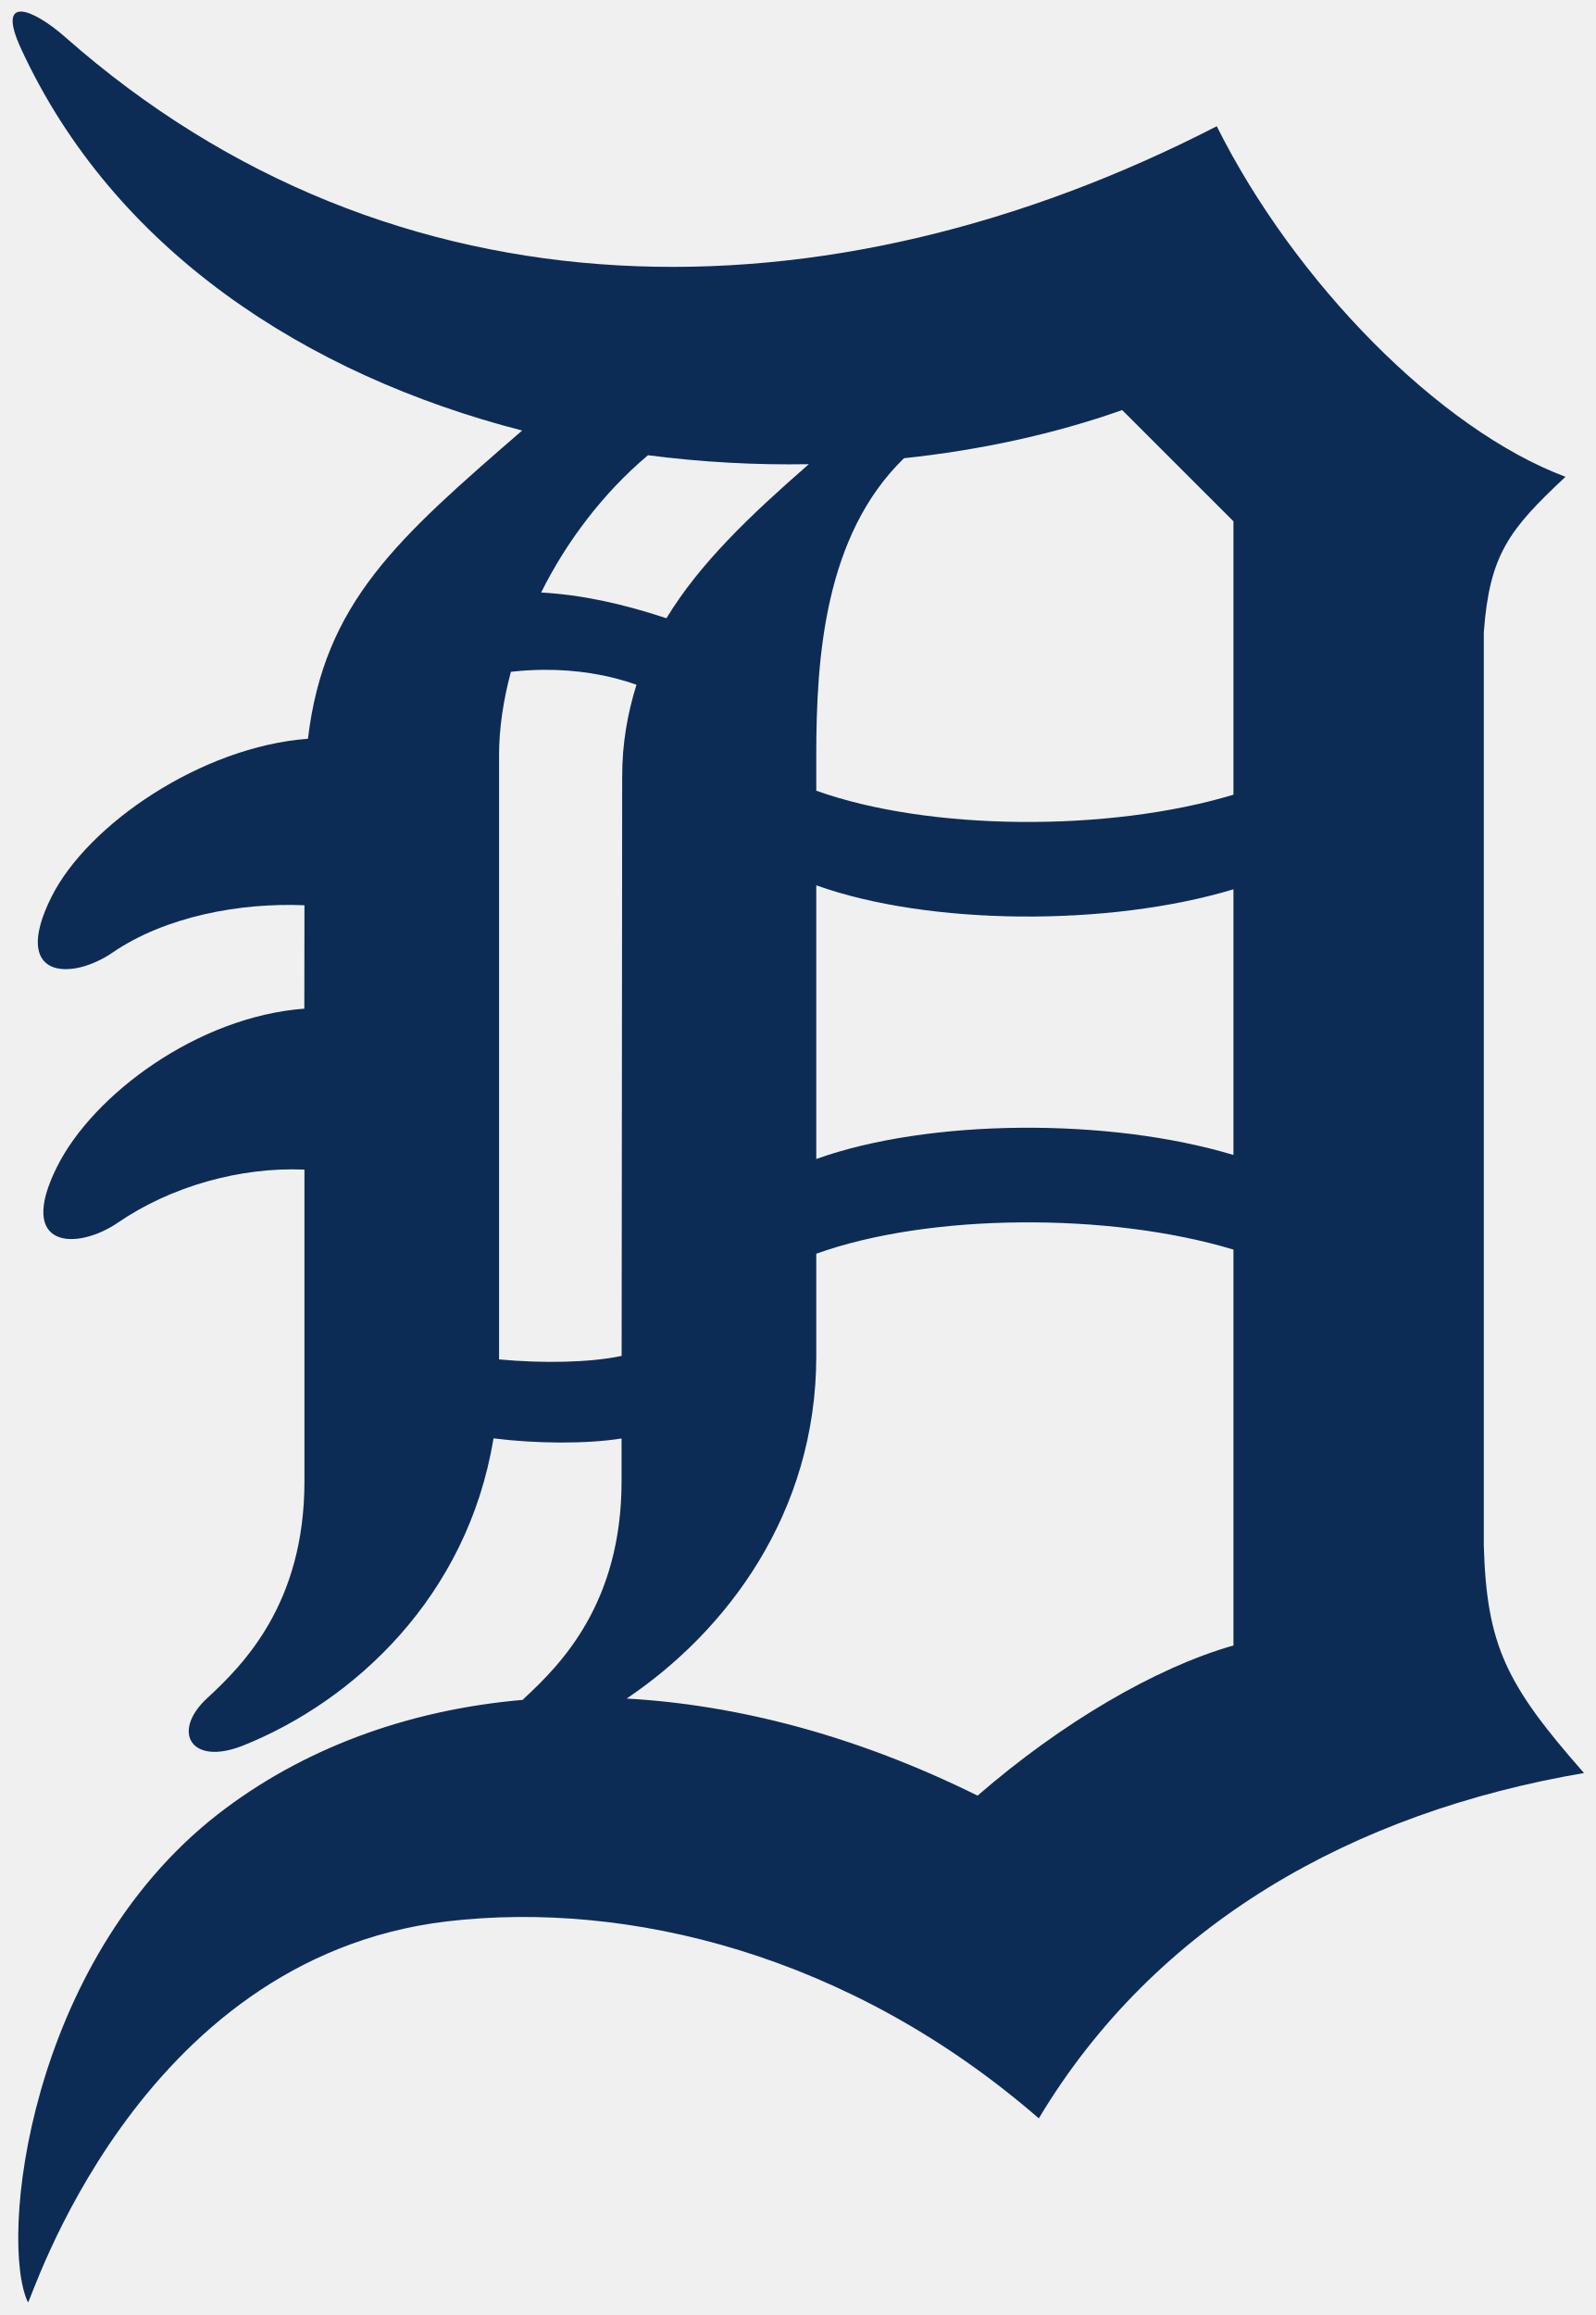
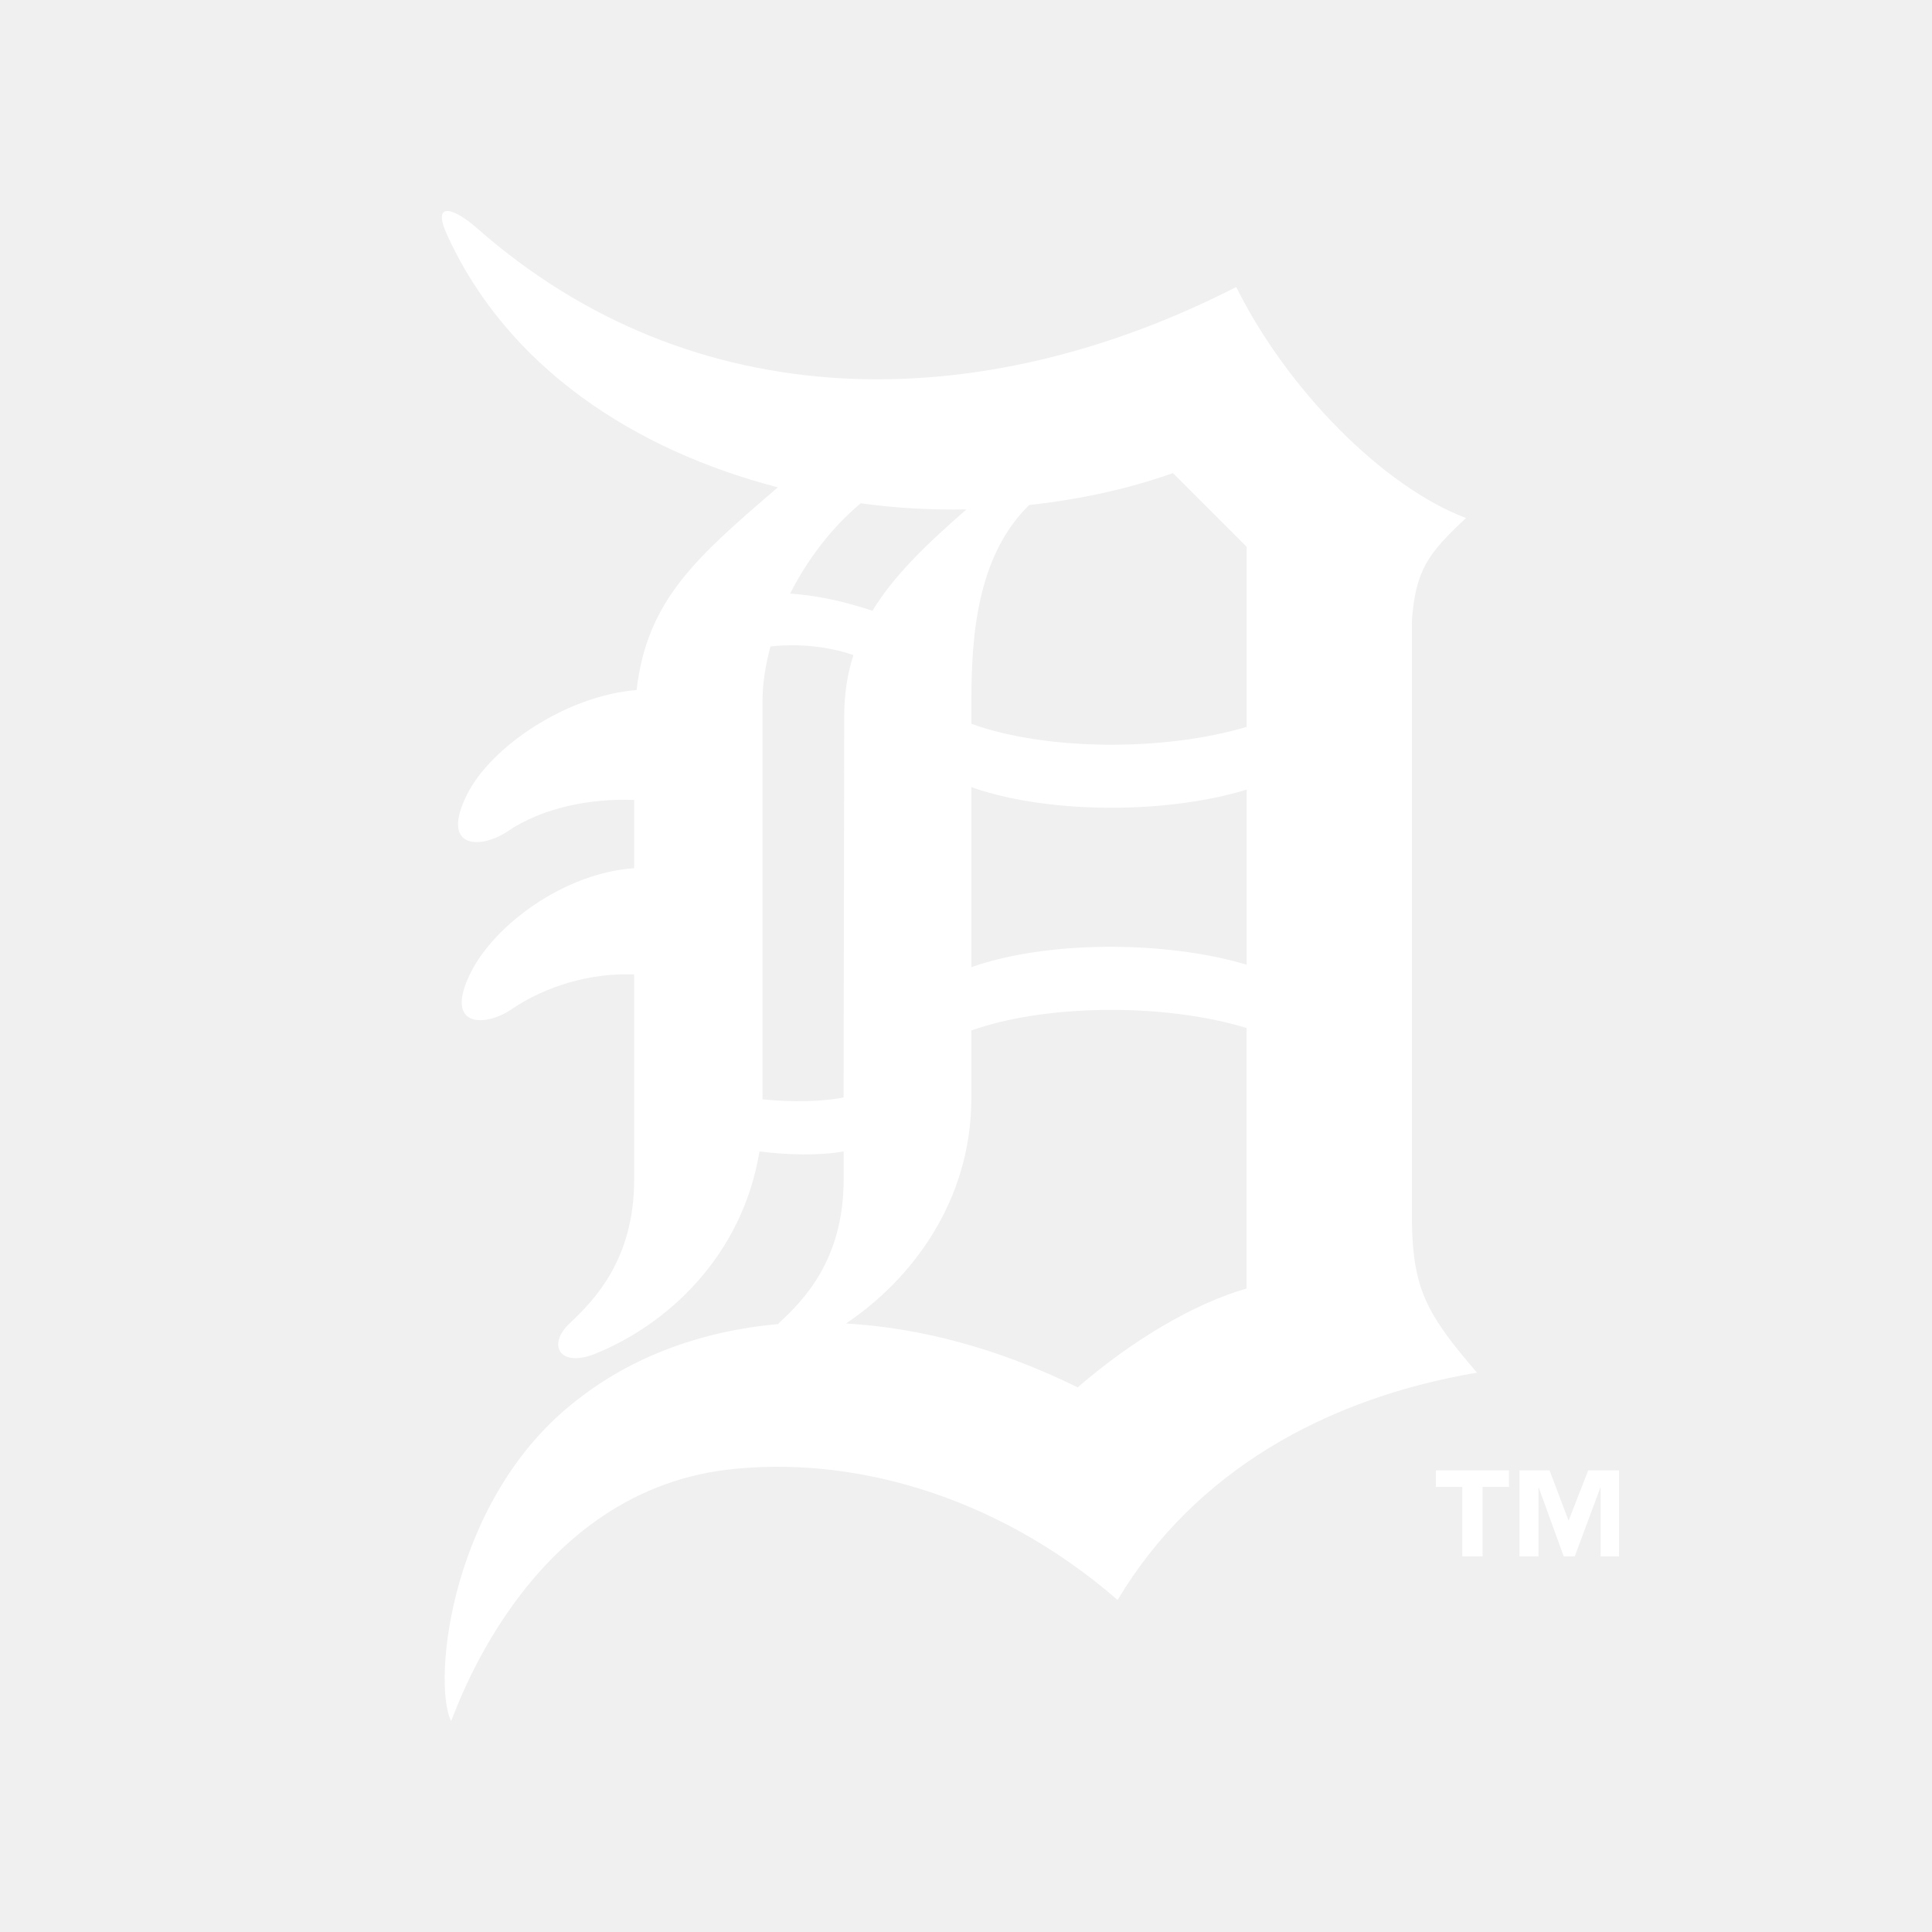
- <svg xmlns="http://www.w3.org/2000/svg" width="132" height="191.46" viewBox="0 0 132 191.464">
-   <path fill="#0c2c56" d="M1.777.957c-.841-.036-1.085.788-.051 3.039 7.66 16.652 23.574 27.012 41.468 31.611-10.298 8.929-16.369 14.19-17.72 25.493-8.81.654-18.233 7.1-21.219 13.082-3.4 6.811 1.637 6.947 5.054 4.601 4.373-2.992 10.574-4.142 15.876-3.912l-.01 8.551c-8.806.656-17.478 7.1-20.461 13.082-3.4 6.806 1.637 6.946 5.053 4.606 4.377-2.996 10.117-4.606 15.418-4.378v25.778c0 10.12-5.059 15.18-8.059 17.95-2.982 2.76-1.337 5.64 3 3.9 9.096-3.64 18.546-12.26 20.699-25.4 3.481.44 7.657.48 10.594.01v3.54c0 10.12-5.063 15.18-8.053 17.95-.046.04-.076.08-.123.13-9.68.84-18.34 4.11-25.236 9.47-15.696 12.25-18.11 35.27-15.696 40.36.148.33 8.842-28.45 34.661-31.51 14.958-1.76 33.321 2.71 48.965 16.29 9.662-16.11 26.012-25.31 45.102-28.56-6.45-7.33-8.05-10.55-8.29-18.84v-75.478c.47-6.444 2.08-8.515 6.76-12.888-10.44-3.911-22.41-16.104-28.85-28.993-32.214 16.569-68.116 16.569-95.256-7.363C4.056 1.889 2.618.994 1.777.957zm91.057 32.959 9.206 9.199v22.612c-10.326 3.115-25.22 3.001-34.513-.332v-2.948c0-8.007.671-18.151 7.256-24.549 6.289-.67 12.401-1.988 18.051-3.982zm-39.23 3.734c4.422.574 8.882.819 13.308.741-4.852 4.234-8.997 8.168-11.783 12.742-3.689-1.224-7.073-1.947-10.363-2.129 2.127-4.275 5.171-8.265 8.838-11.354zm-8.62 17.748c2.706-.017 5.339.402 7.67 1.235-.731 2.339-1.197 4.845-1.183 7.689l-.045 47.818c-2.596.56-6.585.63-10.141.29v-49.983c0-2.198.348-4.527.979-6.885.909-.103 1.819-.158 2.72-.164zm22.543 17.823c9.293 3.329 24.187 3.443 34.513.33v21.972c-10.326-3.113-25.22-2.999-34.513.332v-22.634zm16.869 27.879c6.177-.06 12.482.69 17.644 2.25v32.74c-6.445 1.83-14.264 6.43-21.169 12.42-9.991-4.95-19.838-7.51-29.031-8.03 8.254-5.55 15.687-15.33 15.687-28.33v-8.46c4.647-1.67 10.693-2.54 16.869-2.59z" />
+ <svg xmlns="http://www.w3.org/2000/svg" viewBox="0 0 300 300">
+   <path fill="#fff" d="M219.24 189.77v-93.4c.57-7.92 2.58-10.49 8.4-15.93-12.88-4.87-27.76-19.94-35.68-35.87-39.97 20.42-84.34 20.42-117.92-9.16-3.34-2.96-7.16-4.48-4.58 1.14 9.44 20.61 29.19 33.39 51.33 39.12-12.78 10.97-20.32 17.55-21.94 31.48-10.88.86-22.61 8.78-26.33 16.22-4.2 8.4 2 8.59 6.3 5.72 5.44-3.72 13.07-5.15 19.65-4.87v10.59c-10.88.76-21.66 8.78-25.38 16.22-4.2 8.4 2 8.59 6.3 5.72 5.44-3.72 12.5-5.72 19.08-5.44v31.86c0 12.5-6.3 18.79-9.92 22.23-3.72 3.43-1.62 6.96 3.72 4.87 11.26-4.48 22.99-15.17 25.66-31.48 4.29.57 9.44.67 13.07 0v4.39c0 12.5-6.3 18.79-10.02 22.23q-.1.1-.1.19c-11.93 1.05-22.71 5.06-31.2 11.73-19.65 15.07-22.61 43.6-19.65 49.9.19.38 10.97-35.2 42.93-39.02 18.51-2.19 41.21 3.43 60.58 20.23 11.93-19.94 32.25-31.29 55.81-35.3-7.92-9.16-9.92-13.07-10.11-23.37M193.58 84.92v27.95c-12.78 3.82-31.2 3.72-42.74-.48v-3.63c0-9.92.86-22.42 8.97-30.34 7.82-.86 15.36-2.48 22.32-4.96l11.45 11.45Zm-42.74 37.31c11.54 4.1 29.96 4.29 42.74.38v27.19c-12.78-3.82-31.2-3.72-42.74.38zm-.77-43.13c-6.01 5.25-11.16 10.11-14.6 15.74-4.58-1.53-8.78-2.39-12.78-2.67 2.67-5.25 6.39-10.21 10.97-14.02 5.44.76 10.97 1.05 16.41.95m-31.67 91.59v-61.82c0-2.77.48-5.63 1.24-8.49 4.48-.48 8.97 0 12.88 1.34-.95 2.96-1.43 6.01-1.43 9.54l-.1 59.15c-3.24.67-8.2.76-12.59.29Zm48.94 44.74c-12.4-6.11-24.52-9.25-35.97-9.92 10.21-6.87 19.46-18.99 19.46-35.01v-10.49c11.54-4.1 29.96-4.29 42.74-.38v40.45c-8.01 2.29-17.65 7.92-26.24 15.36Zm55.62 15.46h4.1v10.78h3.15v-10.78h4.1v-2.58h-11.35m23.66 0-3.05 7.82-2.96-7.82h-4.67v13.36h2.96v-10.78l3.91 10.78h1.72l4.01-10.78v10.78h2.86v-13.36" />
</svg>
